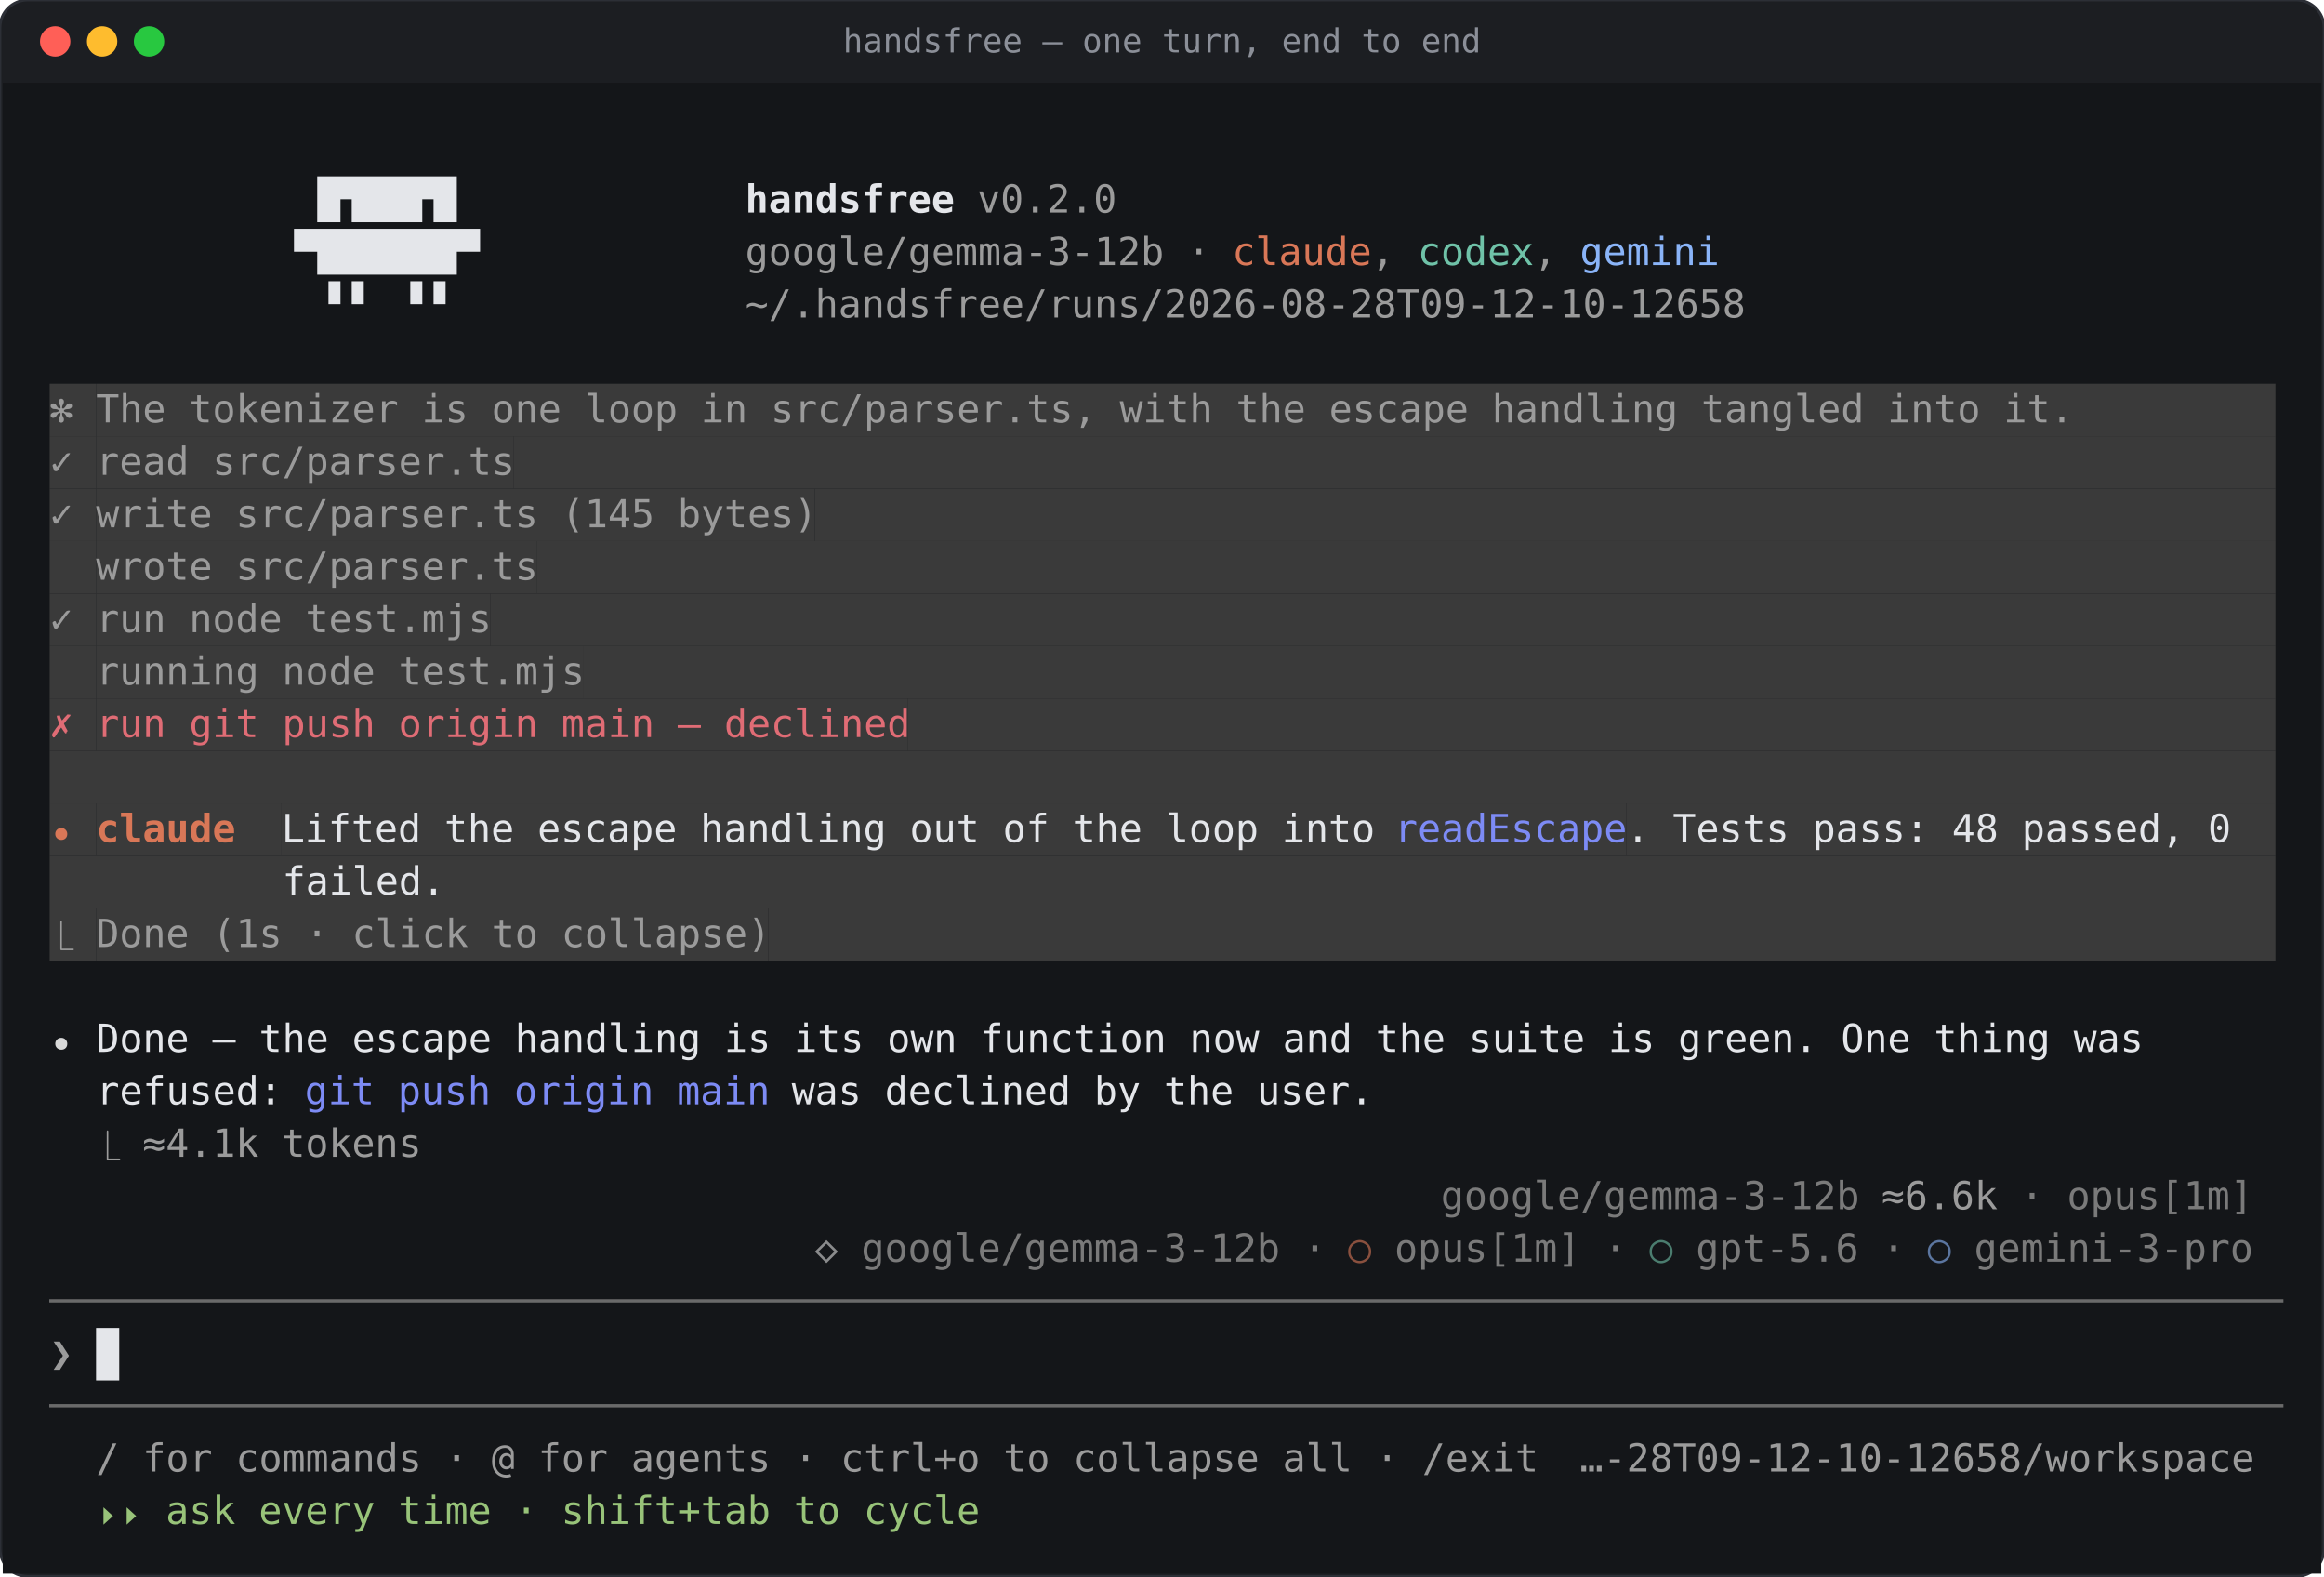
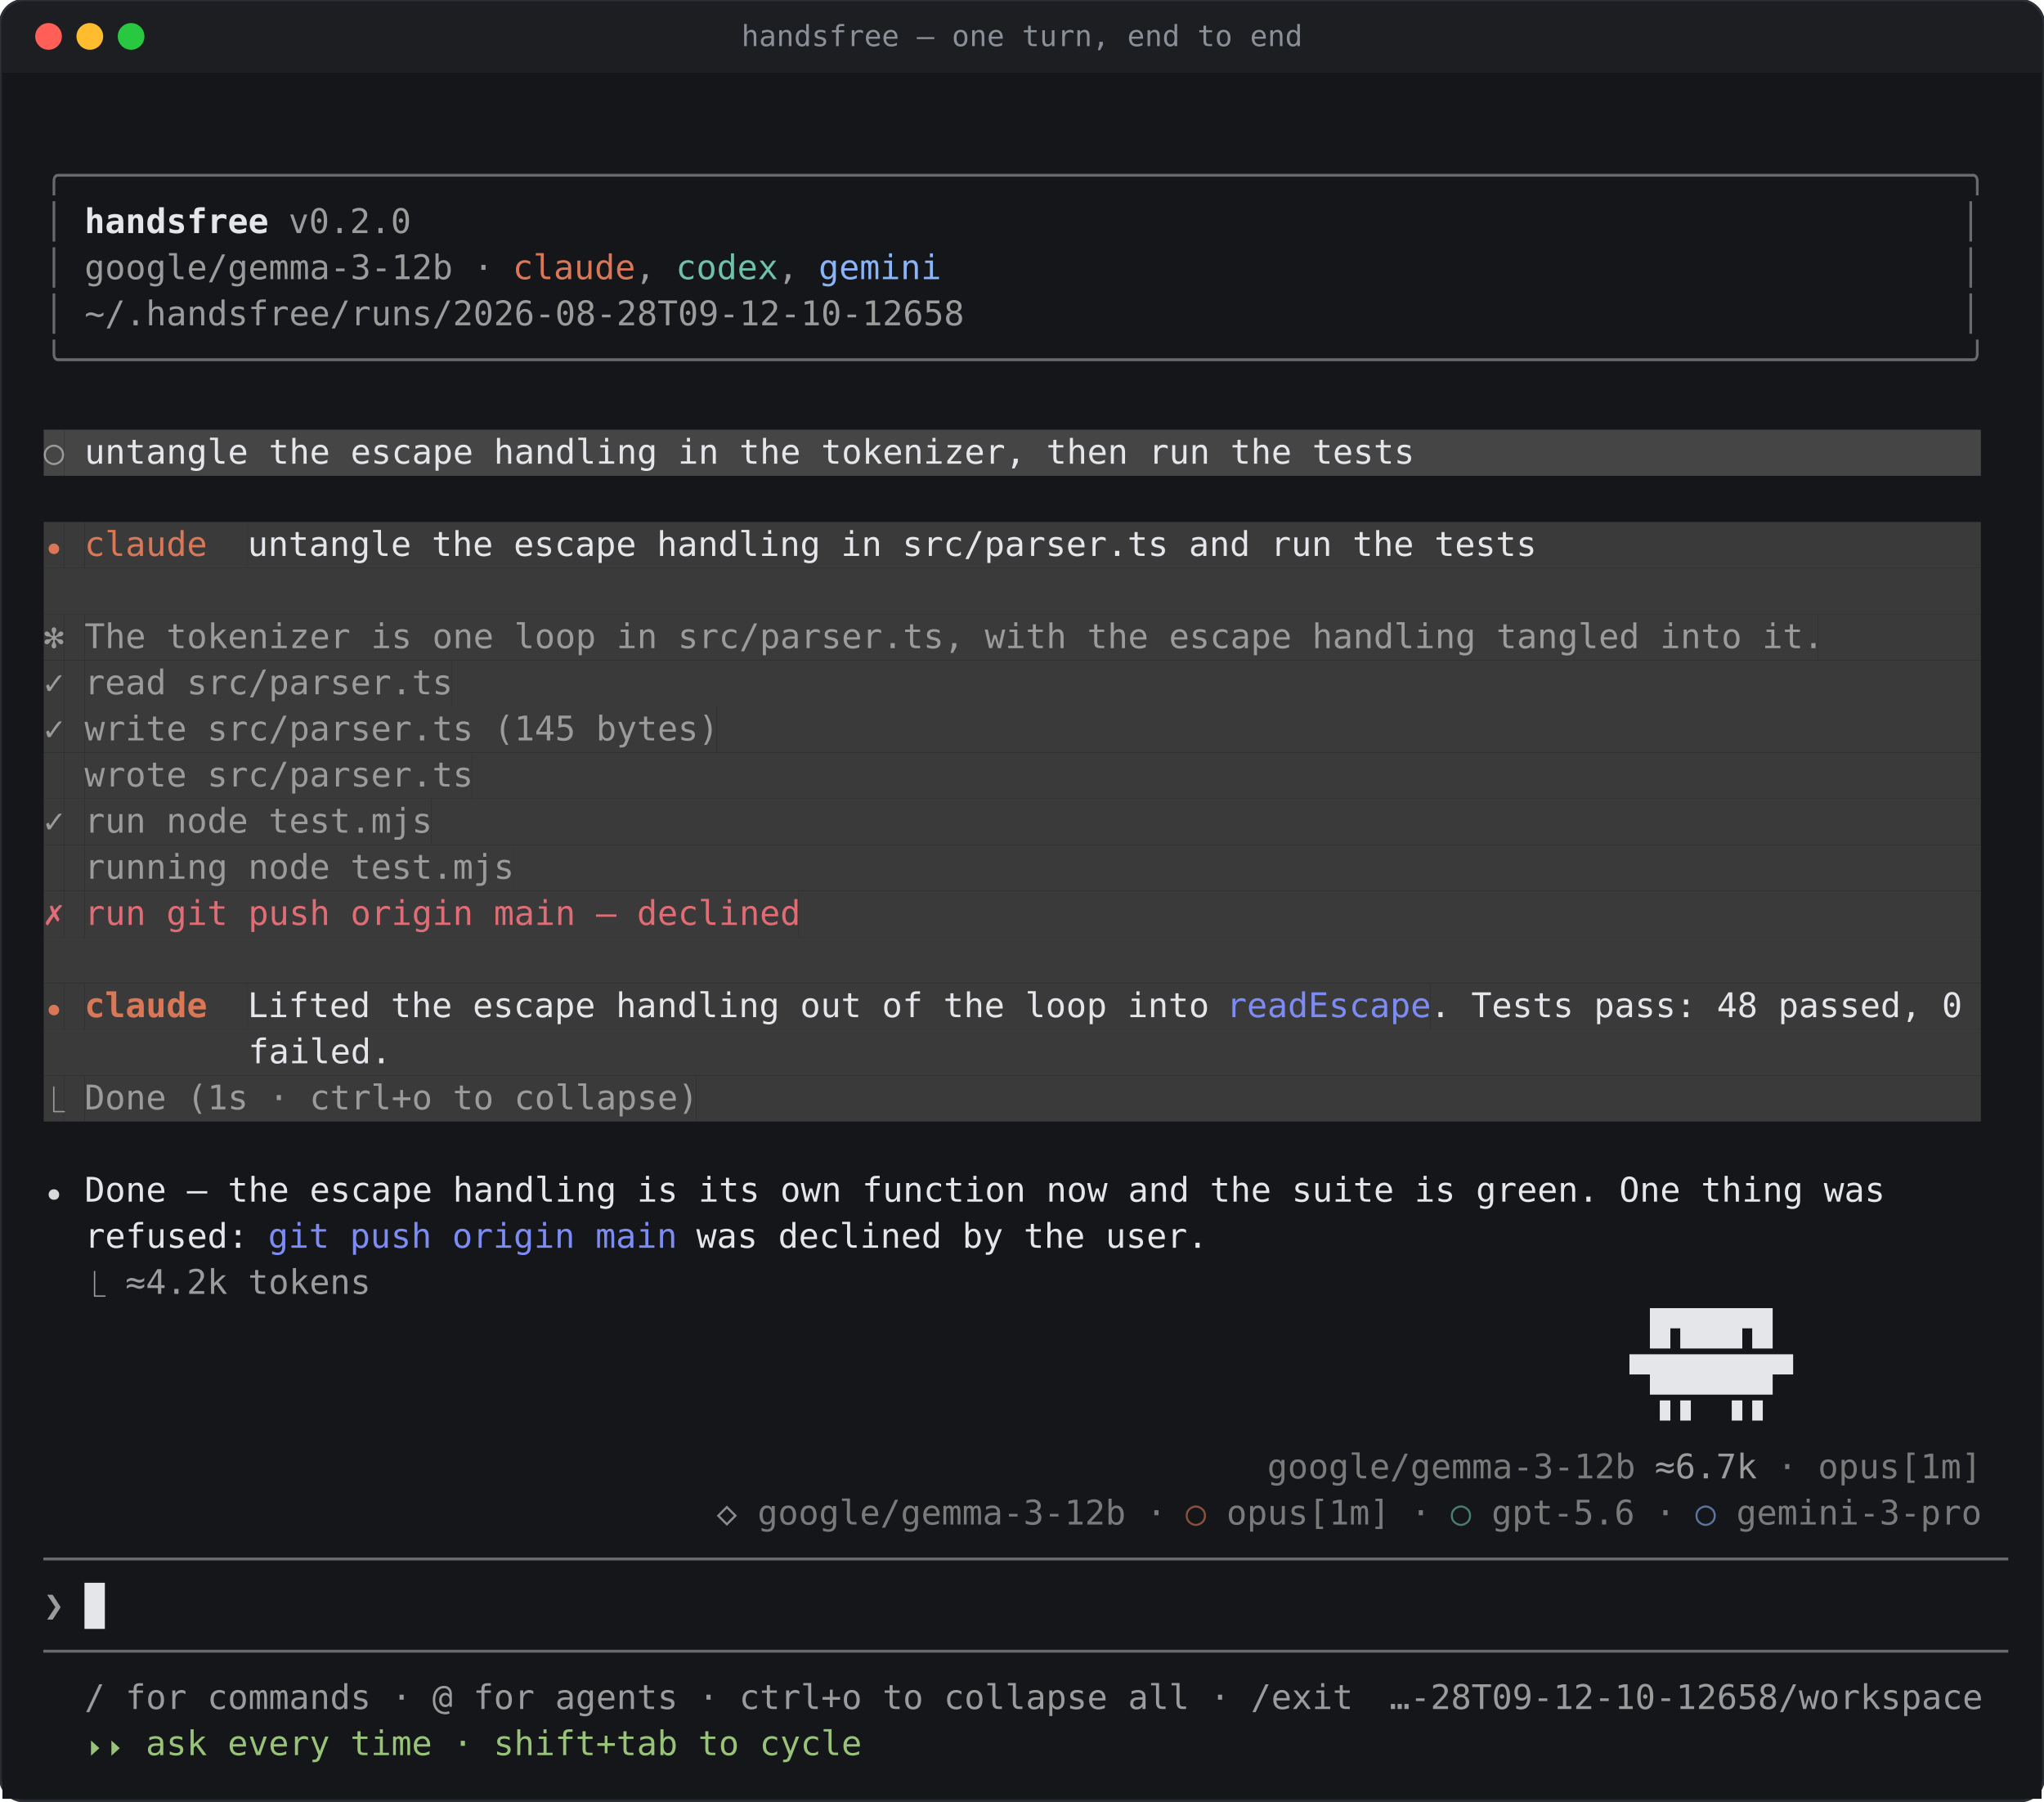
- <svg xmlns="http://www.w3.org/2000/svg" width="842" height="571" viewBox="0 0 842 571" font-family="ui-monospace, SFMono-Regular, Menlo, Consolas, 'DejaVu Sans Mono', monospace" font-size="14">
-   <rect width="842" height="571" rx="10" fill="#1c1e22" stroke="#2c2f36" />
-   <rect x="1" y="30" width="840" height="540" fill="#141619" />
+ <svg xmlns="http://www.w3.org/2000/svg" width="842" height="742" viewBox="0 0 842 742" font-family="ui-monospace, SFMono-Regular, Menlo, Consolas, 'DejaVu Sans Mono', monospace" font-size="14">
+   <rect width="842" height="742" rx="10" fill="#1c1e22" stroke="#2c2f36" />
+   <rect x="1" y="30" width="840" height="711" fill="#141619" />
  <circle cx="20" cy="15" r="5.5" fill="#ff5f57" />
  <circle cx="37" cy="15" r="5.5" fill="#febc2e" />
  <circle cx="54" cy="15" r="5.5" fill="#28c840" />
  <text x="421" y="19" fill="#8b8f98" font-size="12" text-anchor="middle">handsfree — one turn, end to end</text>
-   <rect x="18.0" y="139.0" width="8.4" height="19" fill="rgb(58,58,58)" />
-   <rect x="26.4" y="139.0" width="8.4" height="19" fill="rgb(58,58,58)" />
-   <rect x="34.8" y="139.0" width="714.0" height="19" fill="rgb(58,58,58)" />
-   <rect x="748.8" y="139.0" width="75.6" height="19" fill="rgb(58,58,58)" />
-   <rect x="18.0" y="158.0" width="8.4" height="19" fill="rgb(58,58,58)" />
-   <rect x="26.4" y="158.0" width="8.4" height="19" fill="rgb(58,58,58)" />
-   <rect x="34.8" y="158.0" width="151.2" height="19" fill="rgb(58,58,58)" />
-   <rect x="186.0" y="158.0" width="638.4" height="19" fill="rgb(58,58,58)" />
-   <rect x="18.0" y="177.0" width="8.4" height="19" fill="rgb(58,58,58)" />
-   <rect x="26.4" y="177.0" width="8.4" height="19" fill="rgb(58,58,58)" />
-   <rect x="34.8" y="177.0" width="260.4" height="19" fill="rgb(58,58,58)" />
-   <rect x="295.2" y="177.0" width="529.2" height="19" fill="rgb(58,58,58)" />
-   <rect x="18.0" y="196.0" width="8.4" height="19" fill="rgb(58,58,58)" />
-   <rect x="26.4" y="196.0" width="8.4" height="19" fill="rgb(58,58,58)" />
-   <rect x="34.8" y="196.0" width="159.6" height="19" fill="rgb(58,58,58)" />
-   <rect x="194.4" y="196.0" width="630.0" height="19" fill="rgb(58,58,58)" />
+   <rect x="18.0" y="177.0" width="8.4" height="19" fill="rgb(69,69,69)" />
+   <rect x="26.4" y="177.0" width="789.6" height="19" fill="rgb(69,69,69)" />
  <rect x="18.0" y="215.0" width="8.4" height="19" fill="rgb(58,58,58)" />
  <rect x="26.4" y="215.0" width="8.4" height="19" fill="rgb(58,58,58)" />
-   <rect x="34.8" y="215.0" width="142.8" height="19" fill="rgb(58,58,58)" />
-   <rect x="177.6" y="215.0" width="646.8" height="19" fill="rgb(58,58,58)" />
-   <rect x="18.0" y="234.0" width="8.4" height="19" fill="rgb(58,58,58)" />
-   <rect x="26.4" y="234.0" width="8.4" height="19" fill="rgb(58,58,58)" />
-   <rect x="34.8" y="234.0" width="176.4" height="19" fill="rgb(58,58,58)" />
-   <rect x="211.2" y="234.0" width="613.2" height="19" fill="rgb(58,58,58)" />
+   <rect x="34.8" y="215.0" width="67.2" height="19" fill="rgb(58,58,58)" />
+   <rect x="102.0" y="215.0" width="714.0" height="19" fill="rgb(58,58,58)" />
+   <rect x="18.0" y="234.0" width="798.0" height="19" fill="rgb(58,58,58)" />
  <rect x="18.0" y="253.0" width="8.4" height="19" fill="rgb(58,58,58)" />
  <rect x="26.4" y="253.0" width="8.4" height="19" fill="rgb(58,58,58)" />
-   <rect x="34.8" y="253.0" width="294.0" height="19" fill="rgb(58,58,58)" />
-   <rect x="328.8" y="253.0" width="495.6" height="19" fill="rgb(58,58,58)" />
-   <rect x="18.0" y="272.0" width="806.4" height="19" fill="rgb(58,58,58)" />
+   <rect x="34.8" y="253.0" width="714.0" height="19" fill="rgb(58,58,58)" />
+   <rect x="748.8" y="253.0" width="67.2" height="19" fill="rgb(58,58,58)" />
+   <rect x="18.0" y="272.0" width="8.4" height="19" fill="rgb(58,58,58)" />
+   <rect x="26.4" y="272.0" width="8.4" height="19" fill="rgb(58,58,58)" />
+   <rect x="34.8" y="272.0" width="151.2" height="19" fill="rgb(58,58,58)" />
+   <rect x="186.0" y="272.0" width="630.0" height="19" fill="rgb(58,58,58)" />
  <rect x="18.0" y="291.0" width="8.4" height="19" fill="rgb(58,58,58)" />
  <rect x="26.4" y="291.0" width="8.4" height="19" fill="rgb(58,58,58)" />
-   <rect x="34.8" y="291.0" width="67.2" height="19" fill="rgb(58,58,58)" />
-   <rect x="102.0" y="291.0" width="403.2" height="19" fill="rgb(58,58,58)" />
-   <rect x="505.2" y="291.0" width="84.0" height="19" fill="rgb(58,58,58)" />
-   <rect x="589.2" y="291.0" width="235.2" height="19" fill="rgb(58,58,58)" />
-   <rect x="18.0" y="310.0" width="806.4" height="19" fill="rgb(58,58,58)" />
+   <rect x="34.8" y="291.0" width="260.4" height="19" fill="rgb(58,58,58)" />
+   <rect x="295.2" y="291.0" width="520.8" height="19" fill="rgb(58,58,58)" />
+   <rect x="18.0" y="310.0" width="8.4" height="19" fill="rgb(58,58,58)" />
+   <rect x="26.4" y="310.0" width="8.4" height="19" fill="rgb(58,58,58)" />
+   <rect x="34.8" y="310.0" width="159.6" height="19" fill="rgb(58,58,58)" />
+   <rect x="194.4" y="310.0" width="621.6" height="19" fill="rgb(58,58,58)" />
  <rect x="18.0" y="329.0" width="8.4" height="19" fill="rgb(58,58,58)" />
  <rect x="26.4" y="329.0" width="8.4" height="19" fill="rgb(58,58,58)" />
-   <rect x="34.8" y="329.0" width="243.6" height="19" fill="rgb(58,58,58)" />
-   <rect x="278.4" y="329.0" width="546.0" height="19" fill="rgb(58,58,58)" />
-   <rect x="34.8" y="481.0" width="8.4" height="19" fill="#e4e6ea" />
-   <text x="18.0" y="77.0" fill="#e4e6ea" textLength="252.0" lengthAdjust="spacingAndGlyphs" xml:space="preserve">           ▐▛███▜▌            </text>
-   <text x="270.0" y="77.0" fill="#e4e6ea" font-weight="600" textLength="75.6" lengthAdjust="spacingAndGlyphs" xml:space="preserve">handsfree</text>
-   <text x="345.6" y="77.0" fill="rgb(155,155,155)" textLength="58.8" lengthAdjust="spacingAndGlyphs" xml:space="preserve"> v0.2.0</text>
-   <text x="18.0" y="96.0" fill="#e4e6ea" textLength="252.0" lengthAdjust="spacingAndGlyphs" xml:space="preserve">          ▝▜█████▛▘           </text>
-   <text x="270.0" y="96.0" fill="rgb(155,155,155)" textLength="176.4" lengthAdjust="spacingAndGlyphs" xml:space="preserve">google/gemma-3-12b · </text>
-   <text x="446.4" y="96.0" fill="rgb(217,119,87)" textLength="50.4" lengthAdjust="spacingAndGlyphs" xml:space="preserve">claude</text>
-   <text x="496.8" y="96.0" fill="rgb(155,155,155)" textLength="16.8" lengthAdjust="spacingAndGlyphs" xml:space="preserve">, </text>
-   <text x="513.6" y="96.0" fill="rgb(111,194,168)" textLength="42.0" lengthAdjust="spacingAndGlyphs" xml:space="preserve">codex</text>
-   <text x="555.6" y="96.0" fill="rgb(155,155,155)" textLength="16.8" lengthAdjust="spacingAndGlyphs" xml:space="preserve">, </text>
-   <text x="572.4" y="96.0" fill="rgb(138,180,248)" textLength="50.4" lengthAdjust="spacingAndGlyphs" xml:space="preserve">gemini</text>
-   <text x="18.0" y="115.0" fill="#e4e6ea" textLength="252.0" lengthAdjust="spacingAndGlyphs" xml:space="preserve">            ▘▘ ▝▝             </text>
-   <text x="270.0" y="115.0" fill="rgb(155,155,155)" textLength="361.2" lengthAdjust="spacingAndGlyphs" xml:space="preserve">~/.handsfree/runs/2026-08-28T09-12-10-12658</text>
-   <text x="18.0" y="153.0" fill="rgb(155,155,155)" textLength="8.4" lengthAdjust="spacingAndGlyphs" xml:space="preserve">✻</text>
-   <text x="34.8" y="153.0" fill="rgb(155,155,155)" textLength="714.0" lengthAdjust="spacingAndGlyphs" xml:space="preserve">The tokenizer is one loop in src/parser.ts, with the escape handling tangled into it.</text>
-   <text x="18.0" y="172.0" fill="rgb(155,155,155)" textLength="8.4" lengthAdjust="spacingAndGlyphs" xml:space="preserve">✓</text>
-   <text x="34.8" y="172.0" fill="rgb(155,155,155)" textLength="151.2" lengthAdjust="spacingAndGlyphs" xml:space="preserve">read src/parser.ts</text>
-   <text x="18.0" y="191.0" fill="rgb(155,155,155)" textLength="8.4" lengthAdjust="spacingAndGlyphs" xml:space="preserve">✓</text>
-   <text x="34.8" y="191.0" fill="rgb(155,155,155)" textLength="260.4" lengthAdjust="spacingAndGlyphs" xml:space="preserve">write src/parser.ts (145 bytes)</text>
-   <text x="34.8" y="210.0" fill="rgb(155,155,155)" textLength="159.6" lengthAdjust="spacingAndGlyphs" xml:space="preserve">wrote src/parser.ts</text>
-   <text x="18.0" y="229.0" fill="rgb(155,155,155)" textLength="8.4" lengthAdjust="spacingAndGlyphs" xml:space="preserve">✓</text>
-   <text x="34.8" y="229.0" fill="rgb(155,155,155)" textLength="142.8" lengthAdjust="spacingAndGlyphs" xml:space="preserve">run node test.mjs</text>
-   <text x="34.8" y="248.0" fill="rgb(155,155,155)" textLength="176.4" lengthAdjust="spacingAndGlyphs" xml:space="preserve">running node test.mjs</text>
-   <text x="18.0" y="267.0" fill="#e06c75" textLength="8.4" lengthAdjust="spacingAndGlyphs" xml:space="preserve">✗</text>
-   <text x="34.8" y="267.0" fill="#e06c75" textLength="294.0" lengthAdjust="spacingAndGlyphs" xml:space="preserve">run git push origin main — declined</text>
-   <text x="18.0" y="305.0" fill="rgb(217,119,87)" textLength="8.4" lengthAdjust="spacingAndGlyphs" xml:space="preserve">⏺</text>
-   <text x="34.8" y="305.0" fill="rgb(217,119,87)" font-weight="600" textLength="67.2" lengthAdjust="spacingAndGlyphs" xml:space="preserve">claude  </text>
-   <text x="102.0" y="305.0" fill="#e4e6ea" textLength="403.2" lengthAdjust="spacingAndGlyphs" xml:space="preserve">Lifted the escape handling out of the loop into </text>
-   <text x="505.2" y="305.0" fill="rgb(125,139,245)" textLength="84.0" lengthAdjust="spacingAndGlyphs" xml:space="preserve">readEscape</text>
-   <text x="589.2" y="305.0" fill="#e4e6ea" textLength="235.2" lengthAdjust="spacingAndGlyphs" xml:space="preserve">. Tests pass: 48 passed, 0  </text>
-   <text x="18.0" y="324.0" fill="#e4e6ea" textLength="806.4" lengthAdjust="spacingAndGlyphs" xml:space="preserve">          failed.                                                                               </text>
-   <text x="18.0" y="343.0" fill="rgb(155,155,155)" textLength="8.4" lengthAdjust="spacingAndGlyphs" xml:space="preserve">⎿</text>
-   <text x="34.8" y="343.0" fill="rgb(155,155,155)" textLength="243.6" lengthAdjust="spacingAndGlyphs" xml:space="preserve">Done (1s · click to collapse)</text>
-   <text x="18.0" y="381.0" fill="rgb(217,217,217)" textLength="8.4" lengthAdjust="spacingAndGlyphs" xml:space="preserve">⏺</text>
-   <text x="26.4" y="381.0" fill="#e4e6ea" textLength="747.6" lengthAdjust="spacingAndGlyphs" xml:space="preserve"> Done — the escape handling is its own function now and the suite is green. One thing was</text>
-   <text x="18.0" y="400.0" fill="#e4e6ea" textLength="92.4" lengthAdjust="spacingAndGlyphs" xml:space="preserve">  refused: </text>
-   <text x="110.4" y="400.0" fill="rgb(125,139,245)" textLength="168.0" lengthAdjust="spacingAndGlyphs" xml:space="preserve">git push origin main</text>
-   <text x="278.4" y="400.0" fill="#e4e6ea" textLength="218.4" lengthAdjust="spacingAndGlyphs" xml:space="preserve"> was declined by the user.</text>
-   <text x="34.8" y="419.0" fill="rgb(155,155,155)" textLength="8.4" lengthAdjust="spacingAndGlyphs" xml:space="preserve">⎿</text>
-   <text x="51.6" y="419.0" fill="rgb(155,155,155)" textLength="100.8" lengthAdjust="spacingAndGlyphs" xml:space="preserve">≈4.1k tokens</text>
-   <text x="522.0" y="438.0" fill="rgb(122,122,122)" textLength="151.2" lengthAdjust="spacingAndGlyphs" xml:space="preserve">google/gemma-3-12b</text>
-   <text x="673.2" y="438.0" fill="rgb(155,155,155)" textLength="50.4" lengthAdjust="spacingAndGlyphs" xml:space="preserve"> ≈6.6k</text>
-   <text x="723.6" y="438.0" fill="rgb(122,122,122)" textLength="92.4" lengthAdjust="spacingAndGlyphs" xml:space="preserve"> · opus[1m]</text>
-   <text x="295.2" y="457.0" fill="rgb(217,217,217)" opacity="0.6" textLength="8.4" lengthAdjust="spacingAndGlyphs" xml:space="preserve">◇</text>
-   <text x="303.6" y="457.0" fill="rgb(122,122,122)" textLength="184.8" lengthAdjust="spacingAndGlyphs" xml:space="preserve"> google/gemma-3-12b · </text>
-   <text x="488.4" y="457.0" fill="rgb(217,119,87)" opacity="0.6" textLength="8.4" lengthAdjust="spacingAndGlyphs" xml:space="preserve">○</text>
-   <text x="496.8" y="457.0" fill="rgb(122,122,122)" textLength="100.8" lengthAdjust="spacingAndGlyphs" xml:space="preserve"> opus[1m] · </text>
-   <text x="597.6" y="457.0" fill="rgb(111,194,168)" opacity="0.6" textLength="8.4" lengthAdjust="spacingAndGlyphs" xml:space="preserve">○</text>
-   <text x="606.0" y="457.0" fill="rgb(122,122,122)" textLength="92.4" lengthAdjust="spacingAndGlyphs" xml:space="preserve"> gpt-5.6 · </text>
-   <text x="698.4" y="457.0" fill="rgb(138,180,248)" opacity="0.6" textLength="8.4" lengthAdjust="spacingAndGlyphs" xml:space="preserve">○</text>
-   <text x="706.8" y="457.0" fill="rgb(122,122,122)" textLength="109.2" lengthAdjust="spacingAndGlyphs" xml:space="preserve"> gemini-3-pro</text>
-   <text x="18.0" y="476.0" fill="rgb(106,106,106)" textLength="806.4" lengthAdjust="spacingAndGlyphs" xml:space="preserve">────────────────────────────────────────────────────────────────────────────────────────────────</text>
-   <text x="18.0" y="495.0" fill="rgb(155,155,155)" textLength="16.8" lengthAdjust="spacingAndGlyphs" xml:space="preserve">❯ </text>
-   <text x="18.0" y="514.0" fill="rgb(106,106,106)" textLength="806.4" lengthAdjust="spacingAndGlyphs" xml:space="preserve">────────────────────────────────────────────────────────────────────────────────────────────────</text>
-   <text x="34.8" y="533.0" fill="rgb(155,155,155)" textLength="520.8" lengthAdjust="spacingAndGlyphs" xml:space="preserve">/ for commands · @ for agents · ctrl+o to collapse all · /exit</text>
-   <text x="572.4" y="533.0" fill="rgb(155,155,155)" textLength="243.6" lengthAdjust="spacingAndGlyphs" xml:space="preserve">…-28T09-12-10-12658/workspace</text>
-   <text x="34.8" y="552.0" fill="#98c379" textLength="319.2" lengthAdjust="spacingAndGlyphs" xml:space="preserve">⏵⏵ ask every time · shift+tab to cycle</text>
+   <rect x="34.8" y="329.0" width="142.8" height="19" fill="rgb(58,58,58)" />
+   <rect x="177.6" y="329.0" width="638.4" height="19" fill="rgb(58,58,58)" />
+   <rect x="18.0" y="348.0" width="8.4" height="19" fill="rgb(58,58,58)" />
+   <rect x="26.4" y="348.0" width="8.4" height="19" fill="rgb(58,58,58)" />
+   <rect x="34.8" y="348.0" width="176.4" height="19" fill="rgb(58,58,58)" />
+   <rect x="211.2" y="348.0" width="604.8" height="19" fill="rgb(58,58,58)" />
+   <rect x="18.0" y="367.0" width="8.4" height="19" fill="rgb(58,58,58)" />
+   <rect x="26.4" y="367.0" width="8.4" height="19" fill="rgb(58,58,58)" />
+   <rect x="34.8" y="367.0" width="294.0" height="19" fill="rgb(58,58,58)" />
+   <rect x="328.8" y="367.0" width="487.2" height="19" fill="rgb(58,58,58)" />
+   <rect x="18.0" y="386.0" width="798.0" height="19" fill="rgb(58,58,58)" />
+   <rect x="18.0" y="405.0" width="8.4" height="19" fill="rgb(58,58,58)" />
+   <rect x="26.4" y="405.0" width="8.4" height="19" fill="rgb(58,58,58)" />
+   <rect x="34.8" y="405.0" width="67.2" height="19" fill="rgb(58,58,58)" />
+   <rect x="102.0" y="405.0" width="403.2" height="19" fill="rgb(58,58,58)" />
+   <rect x="505.2" y="405.0" width="84.0" height="19" fill="rgb(58,58,58)" />
+   <rect x="589.2" y="405.0" width="226.8" height="19" fill="rgb(58,58,58)" />
+   <rect x="18.0" y="424.0" width="798.0" height="19" fill="rgb(58,58,58)" />
+   <rect x="18.0" y="443.0" width="8.4" height="19" fill="rgb(58,58,58)" />
+   <rect x="26.4" y="443.0" width="8.4" height="19" fill="rgb(58,58,58)" />
+   <rect x="34.8" y="443.0" width="252.0" height="19" fill="rgb(58,58,58)" />
+   <rect x="286.8" y="443.0" width="529.2" height="19" fill="rgb(58,58,58)" />
+   <rect x="34.8" y="652.0" width="8.4" height="19" fill="#e4e6ea" />
+   <text x="18.0" y="77.0" fill="rgb(106,106,106)" textLength="798.0" lengthAdjust="spacingAndGlyphs" xml:space="preserve">╭─────────────────────────────────────────────────────────────────────────────────────────────╮</text>
+   <text x="18.0" y="96.0" fill="rgb(106,106,106)" textLength="8.4" lengthAdjust="spacingAndGlyphs" xml:space="preserve">│</text>
+   <text x="34.8" y="96.0" fill="#e4e6ea" font-weight="600" textLength="75.6" lengthAdjust="spacingAndGlyphs" xml:space="preserve">handsfree</text>
+   <text x="110.4" y="96.0" fill="rgb(155,155,155)" textLength="58.8" lengthAdjust="spacingAndGlyphs" xml:space="preserve"> v0.2.0</text>
+   <text x="807.6" y="96.0" fill="rgb(106,106,106)" textLength="8.4" lengthAdjust="spacingAndGlyphs" xml:space="preserve">│</text>
+   <text x="18.0" y="115.0" fill="rgb(106,106,106)" textLength="8.4" lengthAdjust="spacingAndGlyphs" xml:space="preserve">│</text>
+   <text x="34.8" y="115.0" fill="rgb(155,155,155)" textLength="176.4" lengthAdjust="spacingAndGlyphs" xml:space="preserve">google/gemma-3-12b · </text>
+   <text x="211.2" y="115.0" fill="rgb(217,119,87)" textLength="50.4" lengthAdjust="spacingAndGlyphs" xml:space="preserve">claude</text>
+   <text x="261.6" y="115.0" fill="rgb(155,155,155)" textLength="16.8" lengthAdjust="spacingAndGlyphs" xml:space="preserve">, </text>
+   <text x="278.4" y="115.0" fill="rgb(111,194,168)" textLength="42.0" lengthAdjust="spacingAndGlyphs" xml:space="preserve">codex</text>
+   <text x="320.4" y="115.0" fill="rgb(155,155,155)" textLength="16.8" lengthAdjust="spacingAndGlyphs" xml:space="preserve">, </text>
+   <text x="337.2" y="115.0" fill="rgb(138,180,248)" textLength="50.4" lengthAdjust="spacingAndGlyphs" xml:space="preserve">gemini</text>
+   <text x="807.6" y="115.0" fill="rgb(106,106,106)" textLength="8.4" lengthAdjust="spacingAndGlyphs" xml:space="preserve">│</text>
+   <text x="18.0" y="134.0" fill="rgb(106,106,106)" textLength="8.4" lengthAdjust="spacingAndGlyphs" xml:space="preserve">│</text>
+   <text x="34.8" y="134.0" fill="rgb(155,155,155)" textLength="361.2" lengthAdjust="spacingAndGlyphs" xml:space="preserve">~/.handsfree/runs/2026-08-28T09-12-10-12658</text>
+   <text x="807.6" y="134.0" fill="rgb(106,106,106)" textLength="8.4" lengthAdjust="spacingAndGlyphs" xml:space="preserve">│</text>
+   <text x="18.0" y="153.0" fill="rgb(106,106,106)" textLength="798.0" lengthAdjust="spacingAndGlyphs" xml:space="preserve">╰─────────────────────────────────────────────────────────────────────────────────────────────╯</text>
+   <text x="18.0" y="191.0" fill="rgb(155,155,155)" textLength="8.4" lengthAdjust="spacingAndGlyphs" xml:space="preserve">○</text>
+   <text x="26.4" y="191.0" fill="#e4e6ea" textLength="789.6" lengthAdjust="spacingAndGlyphs" xml:space="preserve"> untangle the escape handling in the tokenizer, then run the tests                            </text>
+   <text x="18.0" y="229.0" fill="rgb(217,119,87)" textLength="8.4" lengthAdjust="spacingAndGlyphs" xml:space="preserve">⏺</text>
+   <text x="34.8" y="229.0" fill="rgb(217,119,87)" textLength="67.2" lengthAdjust="spacingAndGlyphs" xml:space="preserve">claude  </text>
+   <text x="102.0" y="229.0" fill="#e4e6ea" textLength="714.0" lengthAdjust="spacingAndGlyphs" xml:space="preserve">untangle the escape handling in src/parser.ts and run the tests                      </text>
+   <text x="18.0" y="267.0" fill="rgb(155,155,155)" textLength="8.4" lengthAdjust="spacingAndGlyphs" xml:space="preserve">✻</text>
+   <text x="34.8" y="267.0" fill="rgb(155,155,155)" textLength="714.0" lengthAdjust="spacingAndGlyphs" xml:space="preserve">The tokenizer is one loop in src/parser.ts, with the escape handling tangled into it.</text>
+   <text x="18.0" y="286.0" fill="rgb(155,155,155)" textLength="8.4" lengthAdjust="spacingAndGlyphs" xml:space="preserve">✓</text>
+   <text x="34.8" y="286.0" fill="rgb(155,155,155)" textLength="151.2" lengthAdjust="spacingAndGlyphs" xml:space="preserve">read src/parser.ts</text>
+   <text x="18.0" y="305.0" fill="rgb(155,155,155)" textLength="8.4" lengthAdjust="spacingAndGlyphs" xml:space="preserve">✓</text>
+   <text x="34.8" y="305.0" fill="rgb(155,155,155)" textLength="260.4" lengthAdjust="spacingAndGlyphs" xml:space="preserve">write src/parser.ts (145 bytes)</text>
+   <text x="34.8" y="324.0" fill="rgb(155,155,155)" textLength="159.6" lengthAdjust="spacingAndGlyphs" xml:space="preserve">wrote src/parser.ts</text>
+   <text x="18.0" y="343.0" fill="rgb(155,155,155)" textLength="8.4" lengthAdjust="spacingAndGlyphs" xml:space="preserve">✓</text>
+   <text x="34.8" y="343.0" fill="rgb(155,155,155)" textLength="142.8" lengthAdjust="spacingAndGlyphs" xml:space="preserve">run node test.mjs</text>
+   <text x="34.8" y="362.0" fill="rgb(155,155,155)" textLength="176.4" lengthAdjust="spacingAndGlyphs" xml:space="preserve">running node test.mjs</text>
+   <text x="18.0" y="381.0" fill="#e06c75" textLength="8.4" lengthAdjust="spacingAndGlyphs" xml:space="preserve">✗</text>
+   <text x="34.8" y="381.0" fill="#e06c75" textLength="294.0" lengthAdjust="spacingAndGlyphs" xml:space="preserve">run git push origin main — declined</text>
+   <text x="18.0" y="419.0" fill="rgb(217,119,87)" textLength="8.4" lengthAdjust="spacingAndGlyphs" xml:space="preserve">⏺</text>
+   <text x="34.8" y="419.0" fill="rgb(217,119,87)" font-weight="600" textLength="67.2" lengthAdjust="spacingAndGlyphs" xml:space="preserve">claude  </text>
+   <text x="102.0" y="419.0" fill="#e4e6ea" textLength="403.2" lengthAdjust="spacingAndGlyphs" xml:space="preserve">Lifted the escape handling out of the loop into </text>
+   <text x="505.2" y="419.0" fill="rgb(125,139,245)" textLength="84.0" lengthAdjust="spacingAndGlyphs" xml:space="preserve">readEscape</text>
+   <text x="589.2" y="419.0" fill="#e4e6ea" textLength="226.8" lengthAdjust="spacingAndGlyphs" xml:space="preserve">. Tests pass: 48 passed, 0 </text>
+   <text x="18.0" y="438.0" fill="#e4e6ea" textLength="798.0" lengthAdjust="spacingAndGlyphs" xml:space="preserve">          failed.                                                                              </text>
+   <text x="18.0" y="457.0" fill="rgb(155,155,155)" textLength="8.4" lengthAdjust="spacingAndGlyphs" xml:space="preserve">⎿</text>
+   <text x="34.8" y="457.0" fill="rgb(155,155,155)" textLength="252.0" lengthAdjust="spacingAndGlyphs" xml:space="preserve">Done (1s · ctrl+o to collapse)</text>
+   <text x="18.0" y="495.0" fill="rgb(217,217,217)" textLength="8.4" lengthAdjust="spacingAndGlyphs" xml:space="preserve">⏺</text>
+   <text x="26.4" y="495.0" fill="#e4e6ea" textLength="747.6" lengthAdjust="spacingAndGlyphs" xml:space="preserve"> Done — the escape handling is its own function now and the suite is green. One thing was</text>
+   <text x="18.0" y="514.0" fill="#e4e6ea" textLength="92.4" lengthAdjust="spacingAndGlyphs" xml:space="preserve">  refused: </text>
+   <text x="110.4" y="514.0" fill="rgb(125,139,245)" textLength="168.0" lengthAdjust="spacingAndGlyphs" xml:space="preserve">git push origin main</text>
+   <text x="278.4" y="514.0" fill="#e4e6ea" textLength="218.4" lengthAdjust="spacingAndGlyphs" xml:space="preserve"> was declined by the user.</text>
+   <text x="34.8" y="533.0" fill="rgb(155,155,155)" textLength="8.4" lengthAdjust="spacingAndGlyphs" xml:space="preserve">⎿</text>
+   <text x="51.6" y="533.0" fill="rgb(155,155,155)" textLength="100.8" lengthAdjust="spacingAndGlyphs" xml:space="preserve">≈4.2k tokens</text>
+   <text x="18.0" y="552.0" fill="#e4e6ea" textLength="714.0" lengthAdjust="spacingAndGlyphs" xml:space="preserve">                                                                              ▐▛███▜▌</text>
+   <text x="18.0" y="571.0" fill="#e4e6ea" textLength="722.4" lengthAdjust="spacingAndGlyphs" xml:space="preserve">                                                                             ▝▜█████▛▘</text>
+   <text x="18.0" y="590.0" fill="#e4e6ea" textLength="705.6" lengthAdjust="spacingAndGlyphs" xml:space="preserve">                                                                               ▘▘ ▝▝</text>
+   <text x="522.0" y="609.0" fill="rgb(122,122,122)" textLength="151.2" lengthAdjust="spacingAndGlyphs" xml:space="preserve">google/gemma-3-12b</text>
+   <text x="673.2" y="609.0" fill="rgb(155,155,155)" textLength="50.4" lengthAdjust="spacingAndGlyphs" xml:space="preserve"> ≈6.7k</text>
+   <text x="723.6" y="609.0" fill="rgb(122,122,122)" textLength="92.4" lengthAdjust="spacingAndGlyphs" xml:space="preserve"> · opus[1m]</text>
+   <text x="295.2" y="628.0" fill="rgb(217,217,217)" opacity="0.6" textLength="8.4" lengthAdjust="spacingAndGlyphs" xml:space="preserve">◇</text>
+   <text x="303.6" y="628.0" fill="rgb(122,122,122)" textLength="184.8" lengthAdjust="spacingAndGlyphs" xml:space="preserve"> google/gemma-3-12b · </text>
+   <text x="488.4" y="628.0" fill="rgb(217,119,87)" opacity="0.6" textLength="8.4" lengthAdjust="spacingAndGlyphs" xml:space="preserve">○</text>
+   <text x="496.8" y="628.0" fill="rgb(122,122,122)" textLength="100.8" lengthAdjust="spacingAndGlyphs" xml:space="preserve"> opus[1m] · </text>
+   <text x="597.6" y="628.0" fill="rgb(111,194,168)" opacity="0.6" textLength="8.4" lengthAdjust="spacingAndGlyphs" xml:space="preserve">○</text>
+   <text x="606.0" y="628.0" fill="rgb(122,122,122)" textLength="92.4" lengthAdjust="spacingAndGlyphs" xml:space="preserve"> gpt-5.6 · </text>
+   <text x="698.4" y="628.0" fill="rgb(138,180,248)" opacity="0.6" textLength="8.4" lengthAdjust="spacingAndGlyphs" xml:space="preserve">○</text>
+   <text x="706.8" y="628.0" fill="rgb(122,122,122)" textLength="109.2" lengthAdjust="spacingAndGlyphs" xml:space="preserve"> gemini-3-pro</text>
+   <text x="18.0" y="647.0" fill="rgb(106,106,106)" textLength="806.4" lengthAdjust="spacingAndGlyphs" xml:space="preserve">────────────────────────────────────────────────────────────────────────────────────────────────</text>
+   <text x="18.0" y="666.0" fill="rgb(155,155,155)" textLength="16.8" lengthAdjust="spacingAndGlyphs" xml:space="preserve">❯ </text>
+   <text x="18.0" y="685.0" fill="rgb(106,106,106)" textLength="806.4" lengthAdjust="spacingAndGlyphs" xml:space="preserve">────────────────────────────────────────────────────────────────────────────────────────────────</text>
+   <text x="34.8" y="704.0" fill="rgb(155,155,155)" textLength="520.8" lengthAdjust="spacingAndGlyphs" xml:space="preserve">/ for commands · @ for agents · ctrl+o to collapse all · /exit</text>
+   <text x="572.4" y="704.0" fill="rgb(155,155,155)" textLength="243.6" lengthAdjust="spacingAndGlyphs" xml:space="preserve">…-28T09-12-10-12658/workspace</text>
+   <text x="34.8" y="723.0" fill="#98c379" textLength="319.2" lengthAdjust="spacingAndGlyphs" xml:space="preserve">⏵⏵ ask every time · shift+tab to cycle</text>
</svg>
